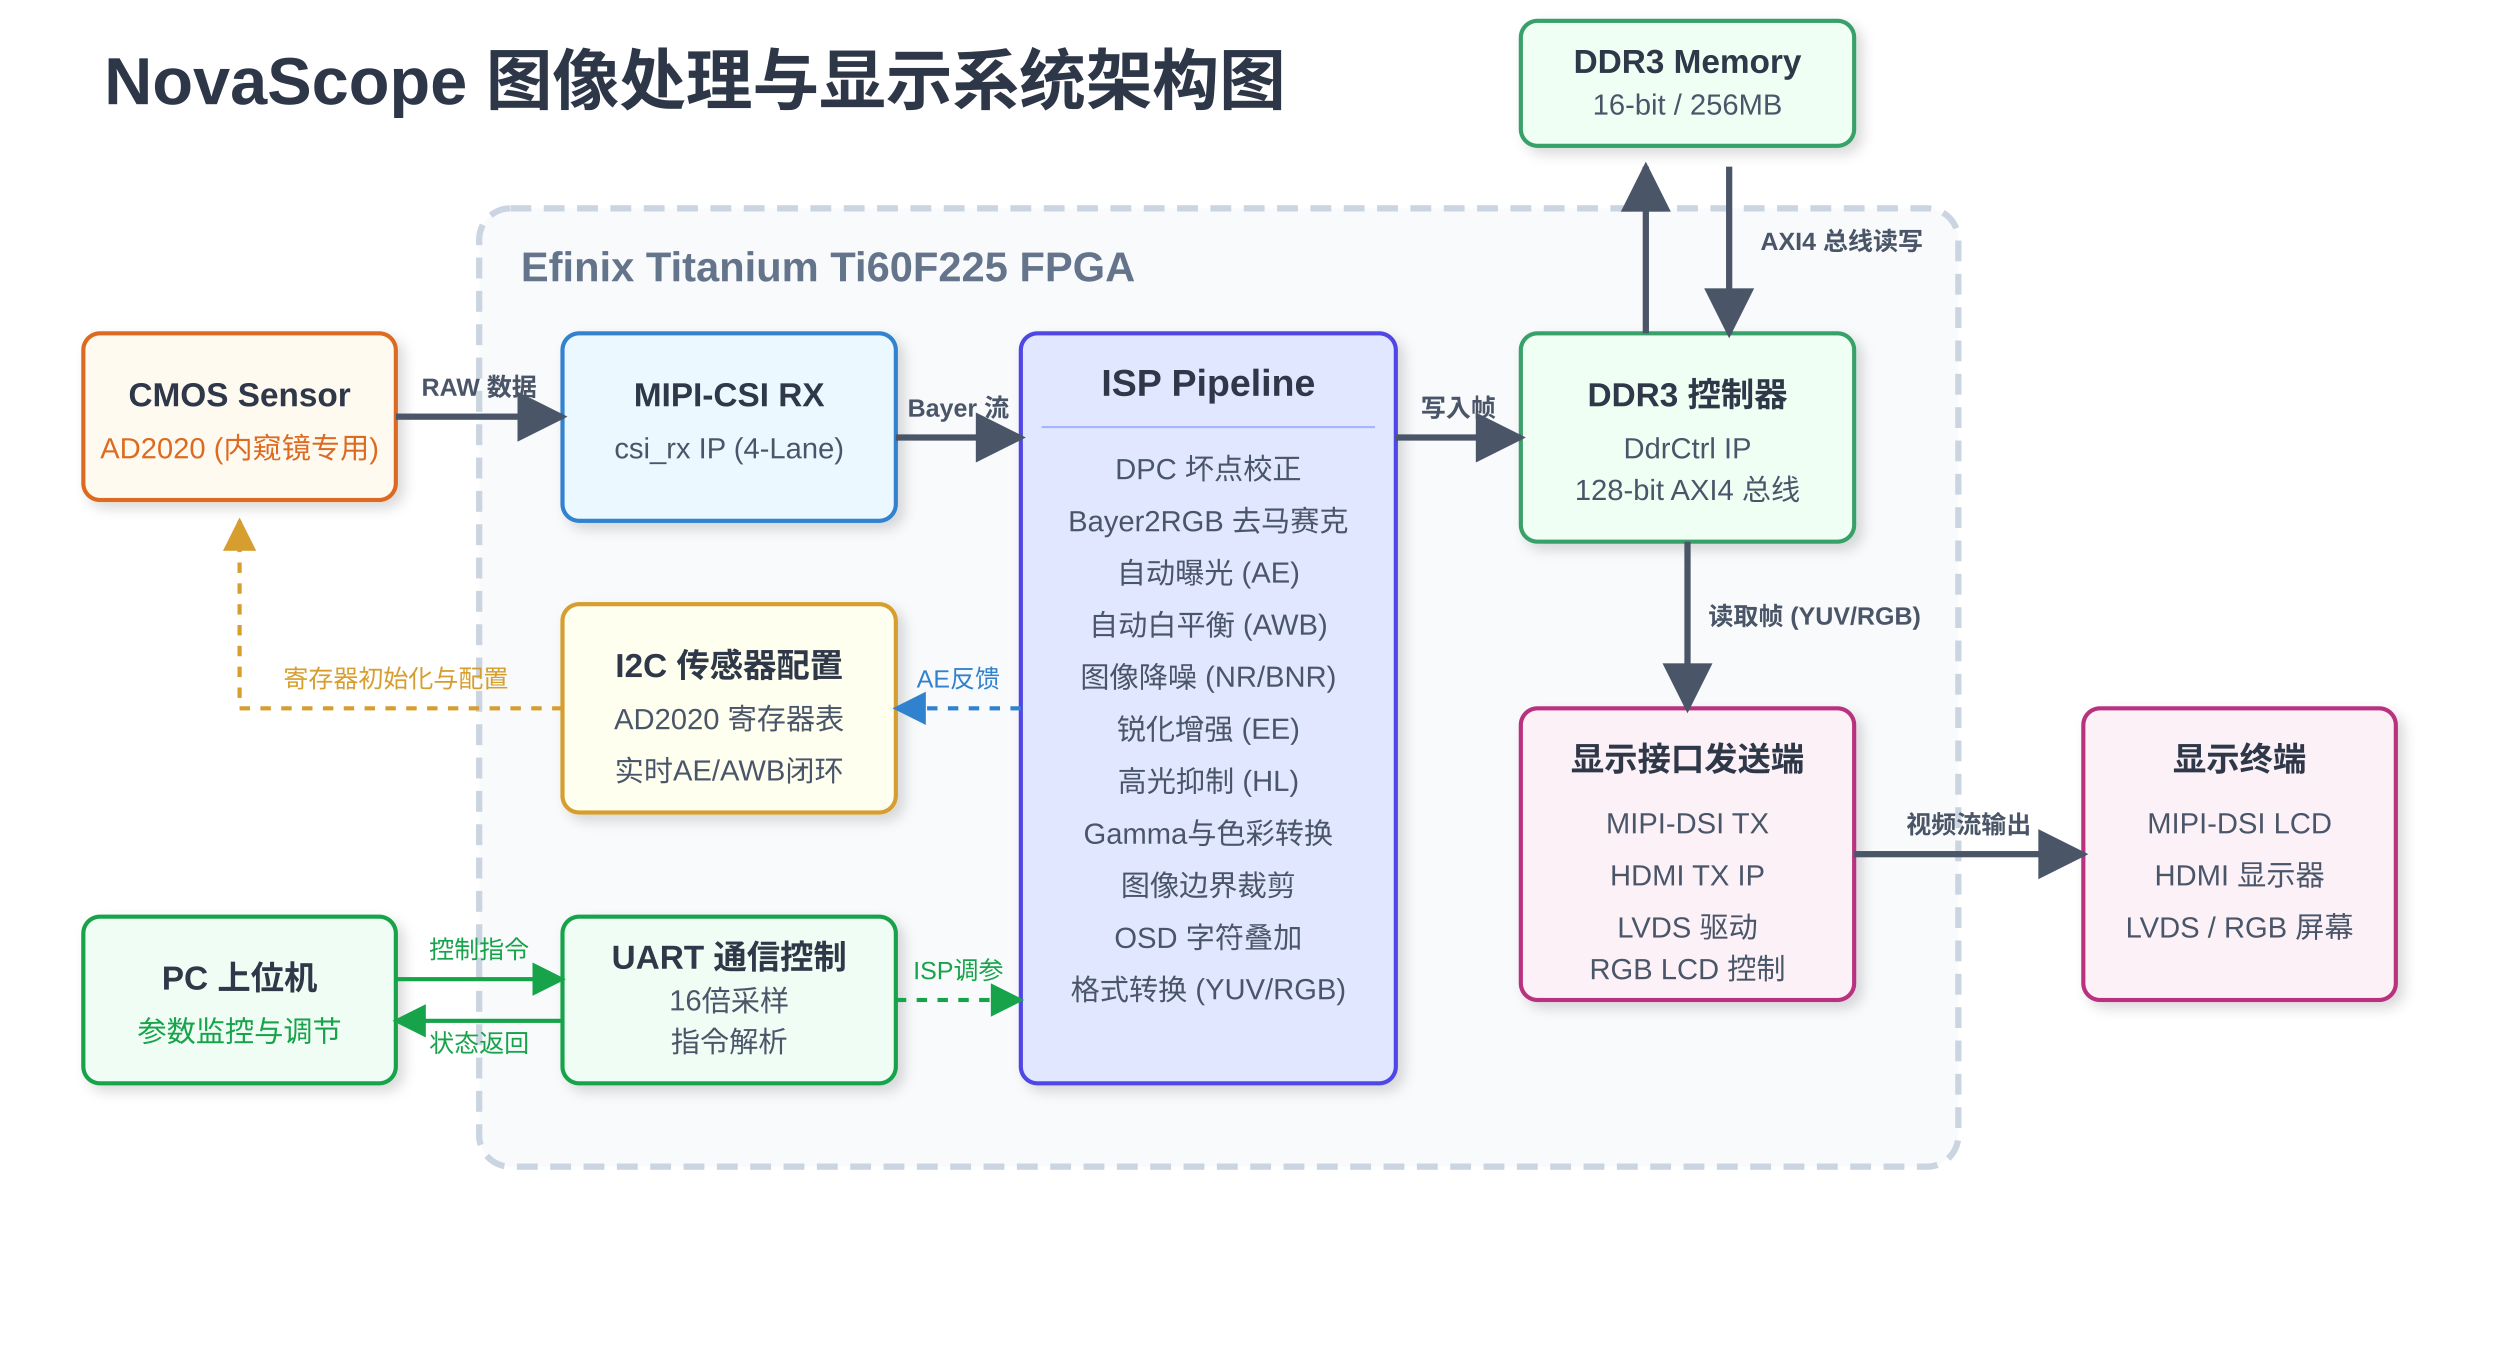
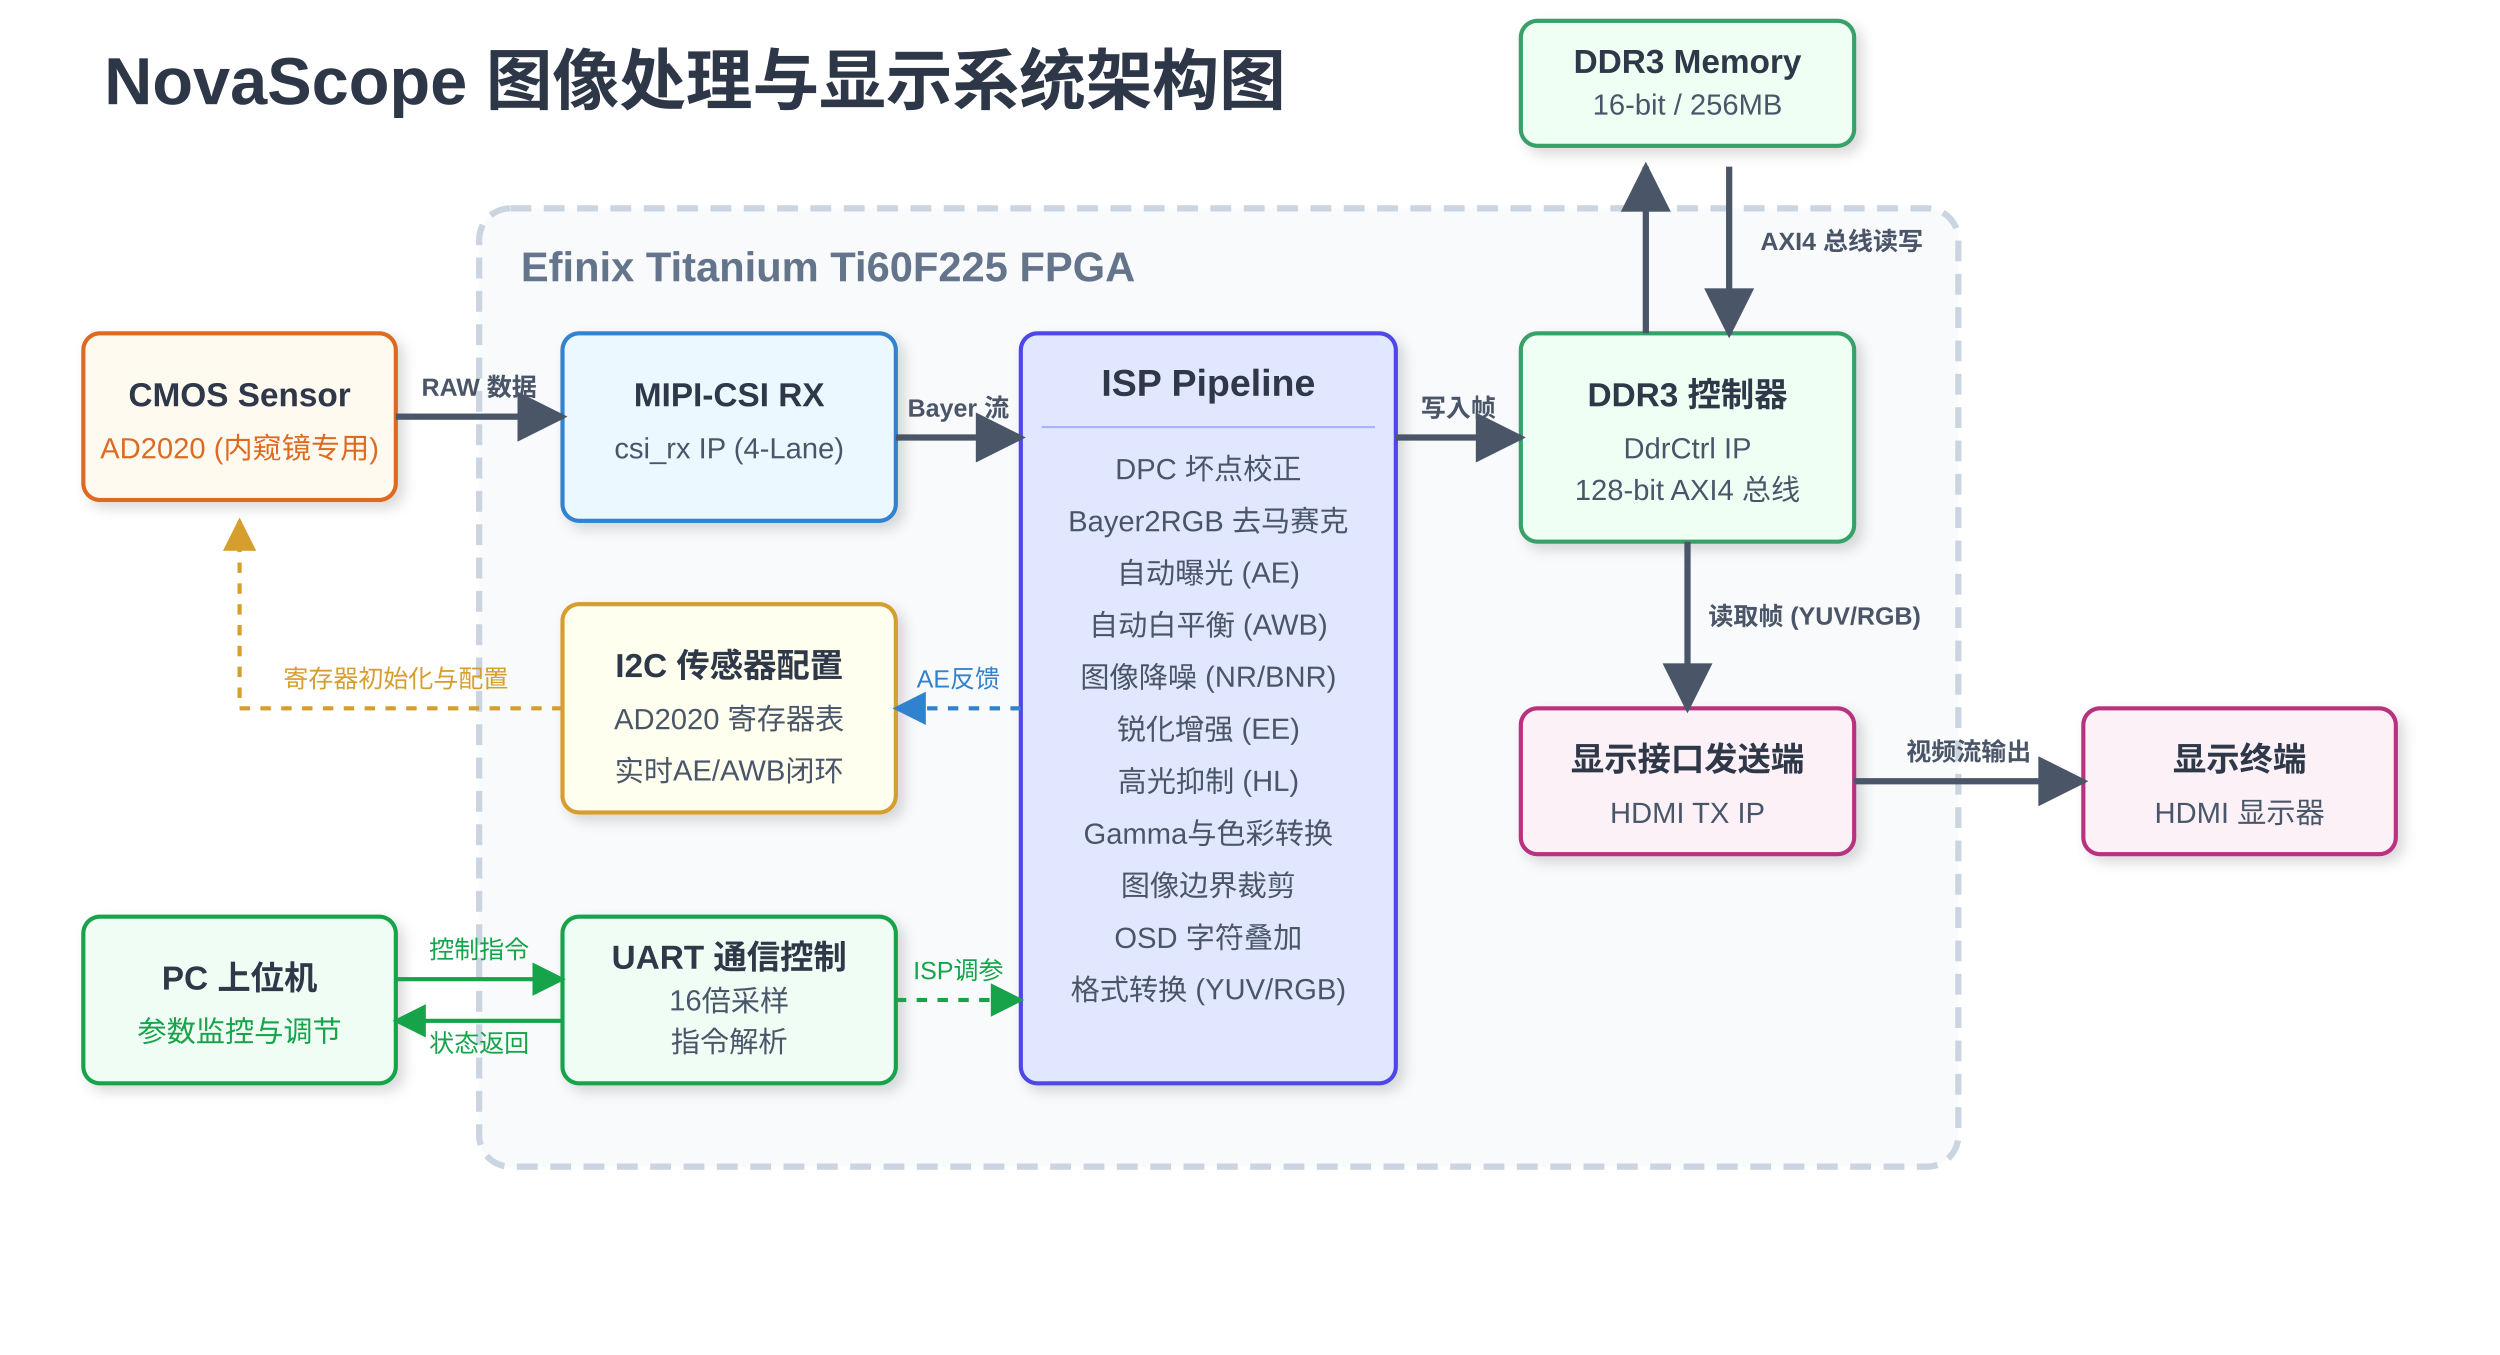
<svg xmlns="http://www.w3.org/2000/svg" viewBox="0 0 1200 650" width="100%" height="100%" style="background-color: #ffffff;">
  <defs>
    <marker id="arrow" viewBox="0 0 10 10" refX="9" refY="5" markerWidth="8" markerHeight="8" orient="auto">
      <path d="M 0 0 L 10 5 L 0 10 z" fill="#4a5568" />
    </marker>
    <marker id="arrow-blue" viewBox="0 0 10 10" refX="9" refY="5" markerWidth="8" markerHeight="8" orient="auto">
      <path d="M 0 0 L 10 5 L 0 10 z" fill="#3182ce" />
    </marker>
    <marker id="arrow-orange" viewBox="0 0 10 10" refX="9" refY="5" markerWidth="8" markerHeight="8" orient="auto">
      <path d="M 0 0 L 10 5 L 0 10 z" fill="#d69e2e" />
    </marker>
    <marker id="arrow-green" viewBox="0 0 10 10" refX="9" refY="5" markerWidth="8" markerHeight="8" orient="auto">
      <path d="M 0 0 L 10 5 L 0 10 z" fill="#16a34a" />
    </marker>
    <filter id="shadow" x="-10%" y="-10%" width="120%" height="120%">
      <feDropShadow dx="3" dy="3" stdDeviation="3" flood-opacity="0.15" />
    </filter>
  </defs>
  <text x="50" y="50" text-anchor="start" font-family="Arial, sans-serif" font-size="32" font-weight="bold" fill="#2d3748">NovaScope 图像处理与显示系统架构图</text>
  <rect x="230" y="100" width="710" height="460" fill="#f8fafc" stroke="#cbd5e1" stroke-width="3" stroke-dasharray="10,6" rx="15" />
  <text x="250" y="135" font-family="Arial, sans-serif" font-size="20" font-weight="bold" fill="#64748b">Efinix Titanium Ti60F225 FPGA</text>
  <g filter="url(#shadow)">
    <rect x="40" y="160" width="150" height="80" fill="#fffaf0" stroke="#dd6b20" stroke-width="2" rx="8" />
    <text x="115" y="195" text-anchor="middle" font-family="Arial, sans-serif" font-size="16" font-weight="bold" fill="#2d3748">CMOS Sensor</text>
    <text x="115" y="220" text-anchor="middle" font-family="Arial, sans-serif" font-size="14" fill="#dd6b20">AD2020 (内窥镜专用)</text>
    <rect x="40" y="440" width="150" height="80" fill="#f0fdf4" stroke="#16a34a" stroke-width="2" rx="8" />
    <text x="115" y="475" text-anchor="middle" font-family="Arial, sans-serif" font-size="16" font-weight="bold" fill="#2d3748">PC 上位机</text>
    <text x="115" y="500" text-anchor="middle" font-family="Arial, sans-serif" font-size="14" fill="#16a34a">参数监控与调节</text>
    <rect x="730" y="10" width="160" height="60" fill="#f0fff4" stroke="#38a169" stroke-width="2" rx="8" />
    <text x="810" y="35" text-anchor="middle" font-family="Arial, sans-serif" font-size="16" font-weight="bold" fill="#2d3748">DDR3 Memory</text>
    <text x="810" y="55" text-anchor="middle" font-family="Arial, sans-serif" font-size="14" fill="#4a5568">16-bit / 256MB</text>
-     <rect x="1000" y="340" width="150" height="140" fill="#fbf1f6" stroke="#b83280" stroke-width="2" rx="8" />
+     <rect x="1000" y="340" width="150" height="70" fill="#fbf1f6" stroke="#b83280" stroke-width="2" rx="8" />
    <text x="1075" y="370" text-anchor="middle" font-family="Arial, sans-serif" font-size="16" font-weight="bold" fill="#2d3748">显示终端</text>
-     <text x="1075" y="400" text-anchor="middle" font-family="Arial, sans-serif" font-size="14" fill="#4a5568">MIPI-DSI LCD</text>
-     <text x="1075" y="425" text-anchor="middle" font-family="Arial, sans-serif" font-size="14" fill="#4a5568">HDMI 显示器</text>
-     <text x="1075" y="450" text-anchor="middle" font-family="Arial, sans-serif" font-size="14" fill="#4a5568">LVDS / RGB 屏幕</text>
+     <text x="1075" y="395" text-anchor="middle" font-family="Arial, sans-serif" font-size="14" fill="#4a5568">HDMI 显示器</text>
  </g>
  <g filter="url(#shadow)">
    <rect x="270" y="160" width="160" height="90" fill="#ebf8ff" stroke="#3182ce" stroke-width="2" rx="8" />
    <text x="350" y="195" text-anchor="middle" font-family="Arial, sans-serif" font-size="16" font-weight="bold" fill="#2d3748">MIPI-CSI RX</text>
    <text x="350" y="220" text-anchor="middle" font-family="Arial, sans-serif" font-size="14" fill="#4a5568">csi_rx IP (4-Lane)</text>
    <rect x="270" y="290" width="160" height="100" fill="#fffff0" stroke="#d69e2e" stroke-width="2" rx="8" />
    <text x="350" y="325" text-anchor="middle" font-family="Arial, sans-serif" font-size="16" font-weight="bold" fill="#2d3748">I2C 传感器配置</text>
    <text x="350" y="350" text-anchor="middle" font-family="Arial, sans-serif" font-size="14" fill="#4a5568">AD2020 寄存器表</text>
    <text x="350" y="375" text-anchor="middle" font-family="Arial, sans-serif" font-size="14" fill="#4a5568">实时AE/AWB闭环</text>
    <rect x="270" y="440" width="160" height="80" fill="#f0fdf4" stroke="#16a34a" stroke-width="2" rx="8" />
    <text x="350" y="465" text-anchor="middle" font-family="Arial, sans-serif" font-size="16" font-weight="bold" fill="#2d3748">UART 通信控制</text>
    <text x="350" y="485" text-anchor="middle" font-family="Arial, sans-serif" font-size="14" fill="#4a5568">16倍采样</text>
    <text x="350" y="505" text-anchor="middle" font-family="Arial, sans-serif" font-size="14" fill="#4a5568">指令解析</text>
    <rect x="490" y="160" width="180" height="360" fill="#e0e7ff" stroke="#4f46e5" stroke-width="2" rx="8" />
    <text x="580" y="190" text-anchor="middle" font-family="Arial, sans-serif" font-size="18" font-weight="bold" fill="#2d3748">ISP Pipeline</text>
    <line x1="500" y1="205" x2="660" y2="205" stroke="#a5b4fc" stroke-width="1" />
    <text x="580" y="230" text-anchor="middle" font-family="Arial, sans-serif" font-size="14" fill="#4a5568">DPC 坏点校正</text>
    <text x="580" y="255" text-anchor="middle" font-family="Arial, sans-serif" font-size="14" fill="#4a5568">Bayer2RGB 去马赛克</text>
    <text x="580" y="280" text-anchor="middle" font-family="Arial, sans-serif" font-size="14" fill="#4a5568">自动曝光 (AE)</text>
    <text x="580" y="305" text-anchor="middle" font-family="Arial, sans-serif" font-size="14" fill="#4a5568">自动白平衡 (AWB)</text>
    <text x="580" y="330" text-anchor="middle" font-family="Arial, sans-serif" font-size="14" fill="#4a5568">图像降噪 (NR/BNR)</text>
    <text x="580" y="355" text-anchor="middle" font-family="Arial, sans-serif" font-size="14" fill="#4a5568">锐化增强 (EE)</text>
    <text x="580" y="380" text-anchor="middle" font-family="Arial, sans-serif" font-size="14" fill="#4a5568">高光抑制 (HL)</text>
    <text x="580" y="405" text-anchor="middle" font-family="Arial, sans-serif" font-size="14" fill="#4a5568">Gamma与色彩转换</text>
    <text x="580" y="430" text-anchor="middle" font-family="Arial, sans-serif" font-size="14" fill="#4a5568">图像边界裁剪</text>
    <text x="580" y="455" text-anchor="middle" font-family="Arial, sans-serif" font-size="14" fill="#4a5568">OSD 字符叠加</text>
    <text x="580" y="480" text-anchor="middle" font-family="Arial, sans-serif" font-size="14" fill="#4a5568">格式转换 (YUV/RGB)</text>
    <rect x="730" y="160" width="160" height="100" fill="#f0fff4" stroke="#38a169" stroke-width="2" rx="8" />
    <text x="810" y="195" text-anchor="middle" font-family="Arial, sans-serif" font-size="16" font-weight="bold" fill="#2d3748">DDR3 控制器</text>
    <text x="810" y="220" text-anchor="middle" font-family="Arial, sans-serif" font-size="14" fill="#4a5568">DdrCtrl IP</text>
    <text x="810" y="240" text-anchor="middle" font-family="Arial, sans-serif" font-size="14" fill="#4a5568">128-bit AXI4 总线</text>
-     <rect x="730" y="340" width="160" height="140" fill="#fbf1f6" stroke="#b83280" stroke-width="2" rx="8" />
+     <rect x="730" y="340" width="160" height="70" fill="#fbf1f6" stroke="#b83280" stroke-width="2" rx="8" />
    <text x="810" y="370" text-anchor="middle" font-family="Arial, sans-serif" font-size="16" font-weight="bold" fill="#2d3748">显示接口发送端</text>
-     <text x="810" y="400" text-anchor="middle" font-family="Arial, sans-serif" font-size="14" fill="#4a5568">MIPI-DSI TX</text>
-     <text x="810" y="425" text-anchor="middle" font-family="Arial, sans-serif" font-size="14" fill="#4a5568">HDMI TX IP</text>
-     <text x="810" y="450" text-anchor="middle" font-family="Arial, sans-serif" font-size="14" fill="#4a5568">LVDS 驱动</text>
-     <text x="810" y="470" text-anchor="middle" font-family="Arial, sans-serif" font-size="14" fill="#4a5568">RGB LCD 控制</text>
+     <text x="810" y="395" text-anchor="middle" font-family="Arial, sans-serif" font-size="14" fill="#4a5568">HDMI TX IP</text>
  </g>
  <path d="M 190 200 L 270 200" stroke="#4a5568" stroke-width="3" fill="none" marker-end="url(#arrow)" />
  <text x="230" y="190" text-anchor="middle" font-family="Arial, sans-serif" font-size="12" font-weight="bold" fill="#4a5568">RAW 数据</text>
  <path d="M 430 210 L 490 210" stroke="#4a5568" stroke-width="3" fill="none" marker-end="url(#arrow)" />
  <text x="460" y="200" text-anchor="middle" font-family="Arial, sans-serif" font-size="12" font-weight="bold" fill="#4a5568">Bayer 流</text>
  <path d="M 670 210 L 730 210" stroke="#4a5568" stroke-width="3" fill="none" marker-end="url(#arrow)" />
  <text x="700" y="200" text-anchor="middle" font-family="Arial, sans-serif" font-size="12" font-weight="bold" fill="#4a5568">写入帧</text>
  <path d="M 790 160 L 790 80" stroke="#4a5568" stroke-width="3" fill="none" marker-end="url(#arrow)" />
  <path d="M 830 80 L 830 160" stroke="#4a5568" stroke-width="3" fill="none" marker-end="url(#arrow)" />
  <text x="845" y="120" text-anchor="start" font-family="Arial, sans-serif" font-size="12" font-weight="bold" fill="#4a5568">AXI4 总线读写</text>
  <path d="M 810 260 L 810 340" stroke="#4a5568" stroke-width="3" fill="none" marker-end="url(#arrow)" />
  <text x="820" y="300" text-anchor="start" font-family="Arial, sans-serif" font-size="12" font-weight="bold" fill="#4a5568">读取帧 (YUV/RGB)</text>
-   <path d="M 890 410 L 1000 410" stroke="#4a5568" stroke-width="3" fill="none" marker-end="url(#arrow)" />
-   <text x="945" y="400" text-anchor="middle" font-family="Arial, sans-serif" font-size="12" font-weight="bold" fill="#4a5568">视频流输出</text>
+   <path d="M 890 375 L 1000 375" stroke="#4a5568" stroke-width="3" fill="none" marker-end="url(#arrow)" />
+   <text x="945" y="365" text-anchor="middle" font-family="Arial, sans-serif" font-size="12" font-weight="bold" fill="#4a5568">视频流输出</text>
  <path d="M 270 340 L 115 340 L 115 250" stroke="#d69e2e" stroke-width="2" stroke-dasharray="5,5" fill="none" marker-end="url(#arrow-orange)" />
  <text x="190" y="330" text-anchor="middle" font-family="Arial, sans-serif" font-size="12" fill="#d69e2e">寄存器初始化与配置</text>
  <path d="M 490 340 L 430 340" stroke="#3182ce" stroke-width="2" stroke-dasharray="5,5" fill="none" marker-end="url(#arrow-blue)" />
  <text x="460" y="330" text-anchor="middle" font-family="Arial, sans-serif" font-size="12" fill="#3182ce">AE反馈</text>
  <path d="M 190 470 L 270 470" stroke="#16a34a" stroke-width="2" fill="none" marker-end="url(#arrow-green)" />
  <path d="M 270 490 L 190 490" stroke="#16a34a" stroke-width="2" fill="none" marker-end="url(#arrow-green)" />
  <text x="230" y="460" text-anchor="middle" font-family="Arial, sans-serif" font-size="12" fill="#16a34a">控制指令</text>
  <text x="230" y="505" text-anchor="middle" font-family="Arial, sans-serif" font-size="12" fill="#16a34a">状态返回</text>
  <path d="M 430 480 L 490 480" stroke="#16a34a" stroke-width="2" stroke-dasharray="5,5" fill="none" marker-end="url(#arrow-green)" />
  <text x="460" y="470" text-anchor="middle" font-family="Arial, sans-serif" font-size="12" fill="#16a34a">ISP调参</text>
</svg>
